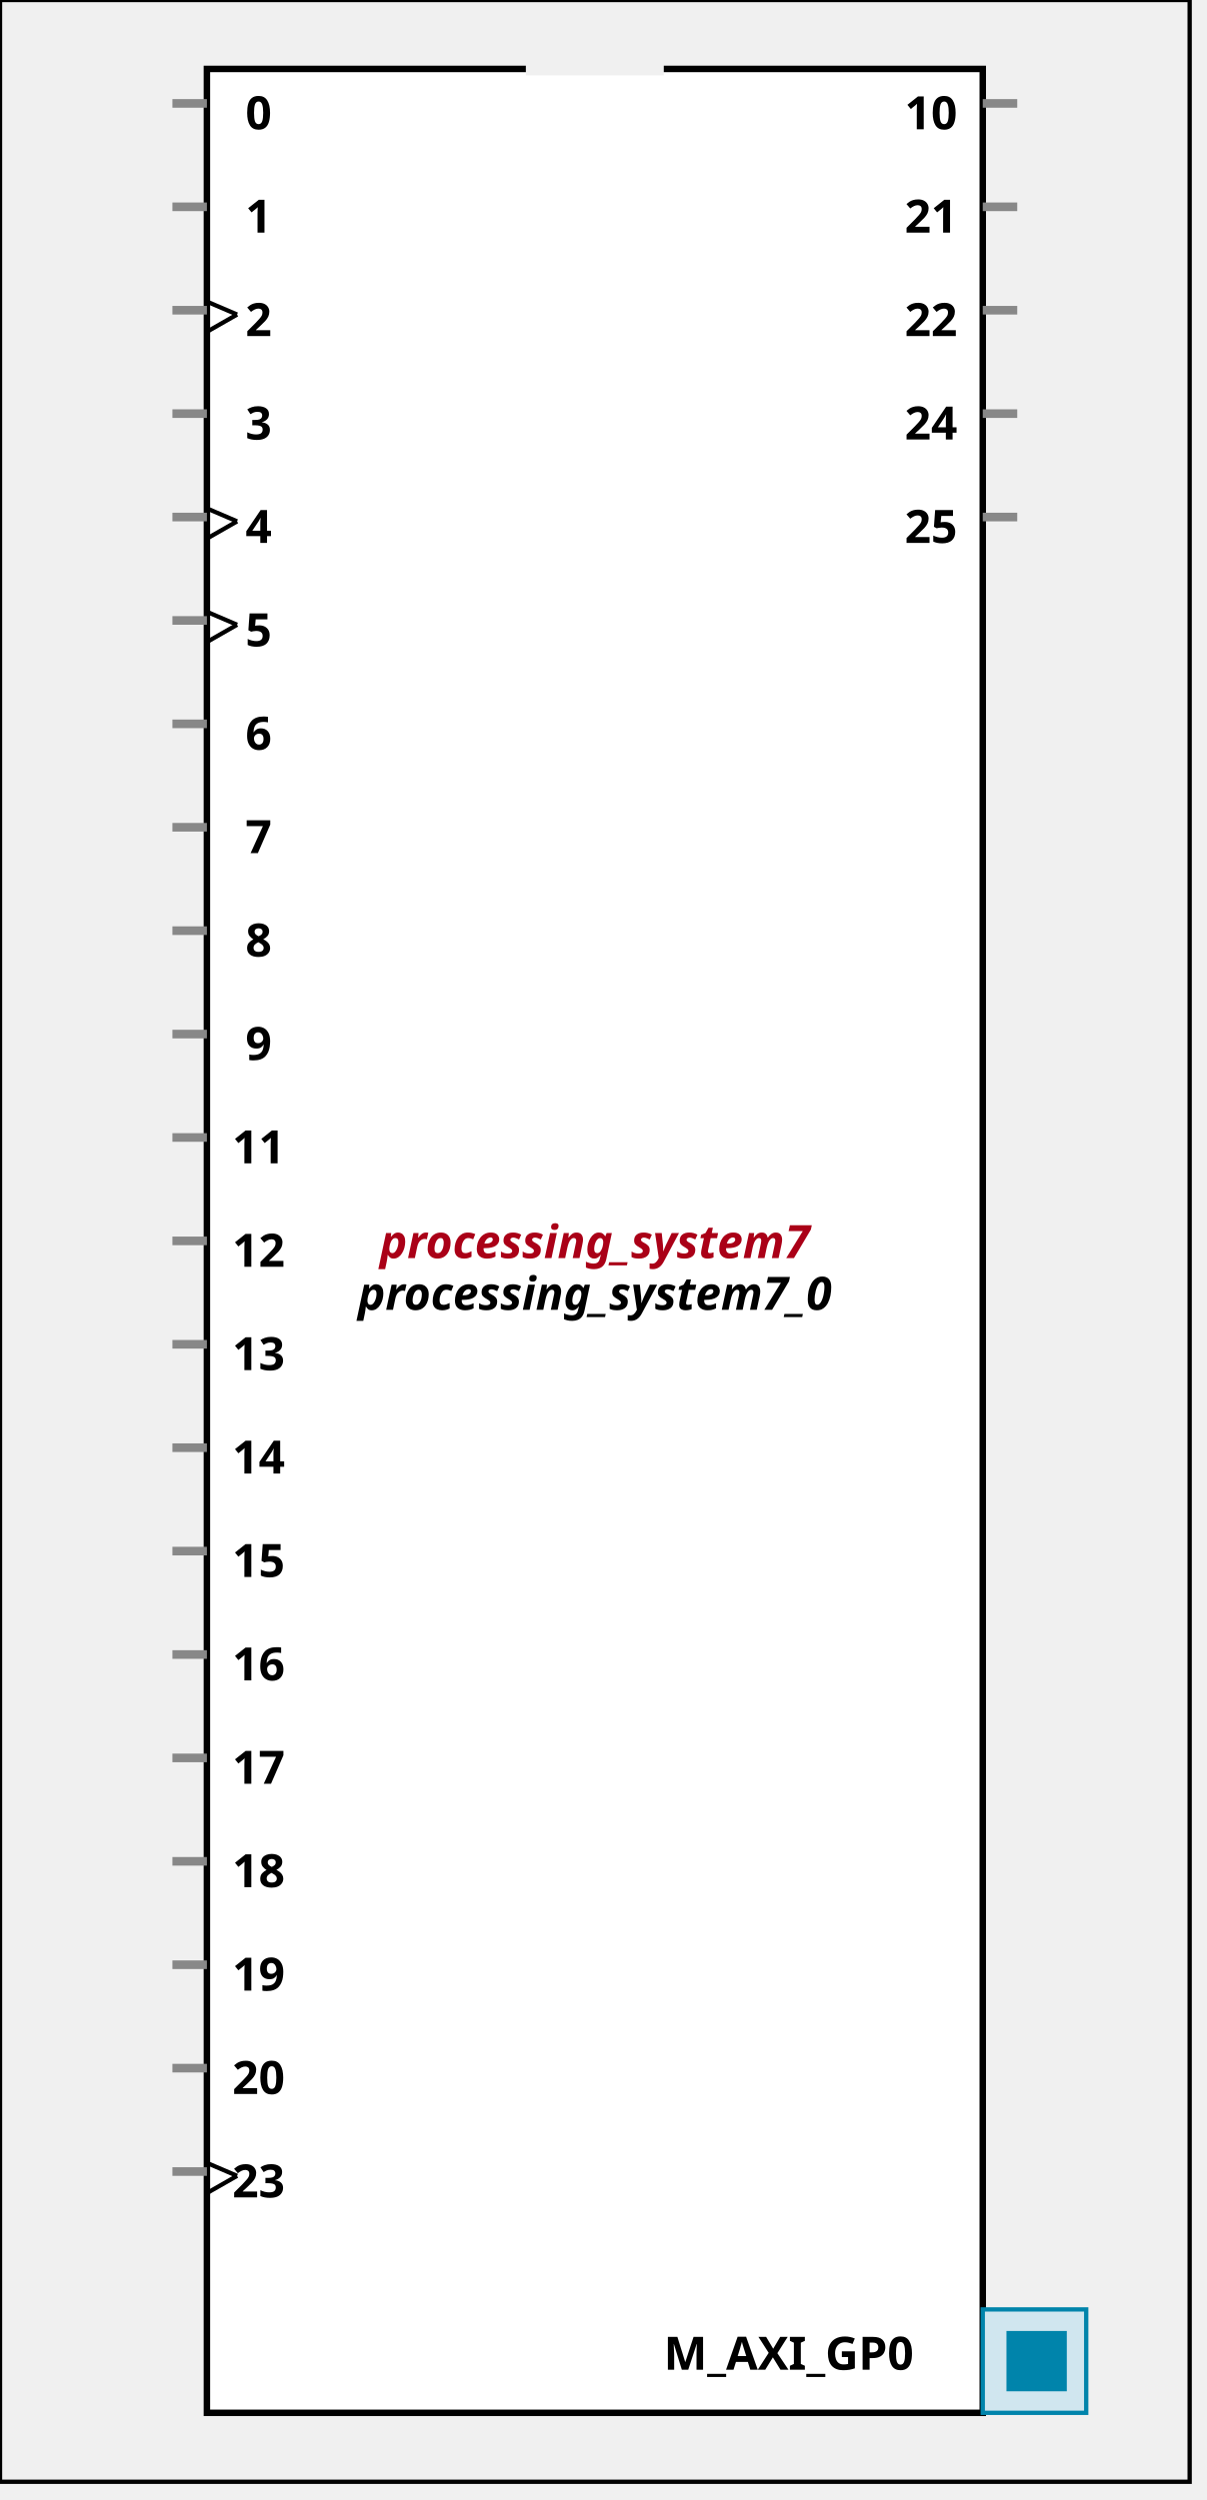
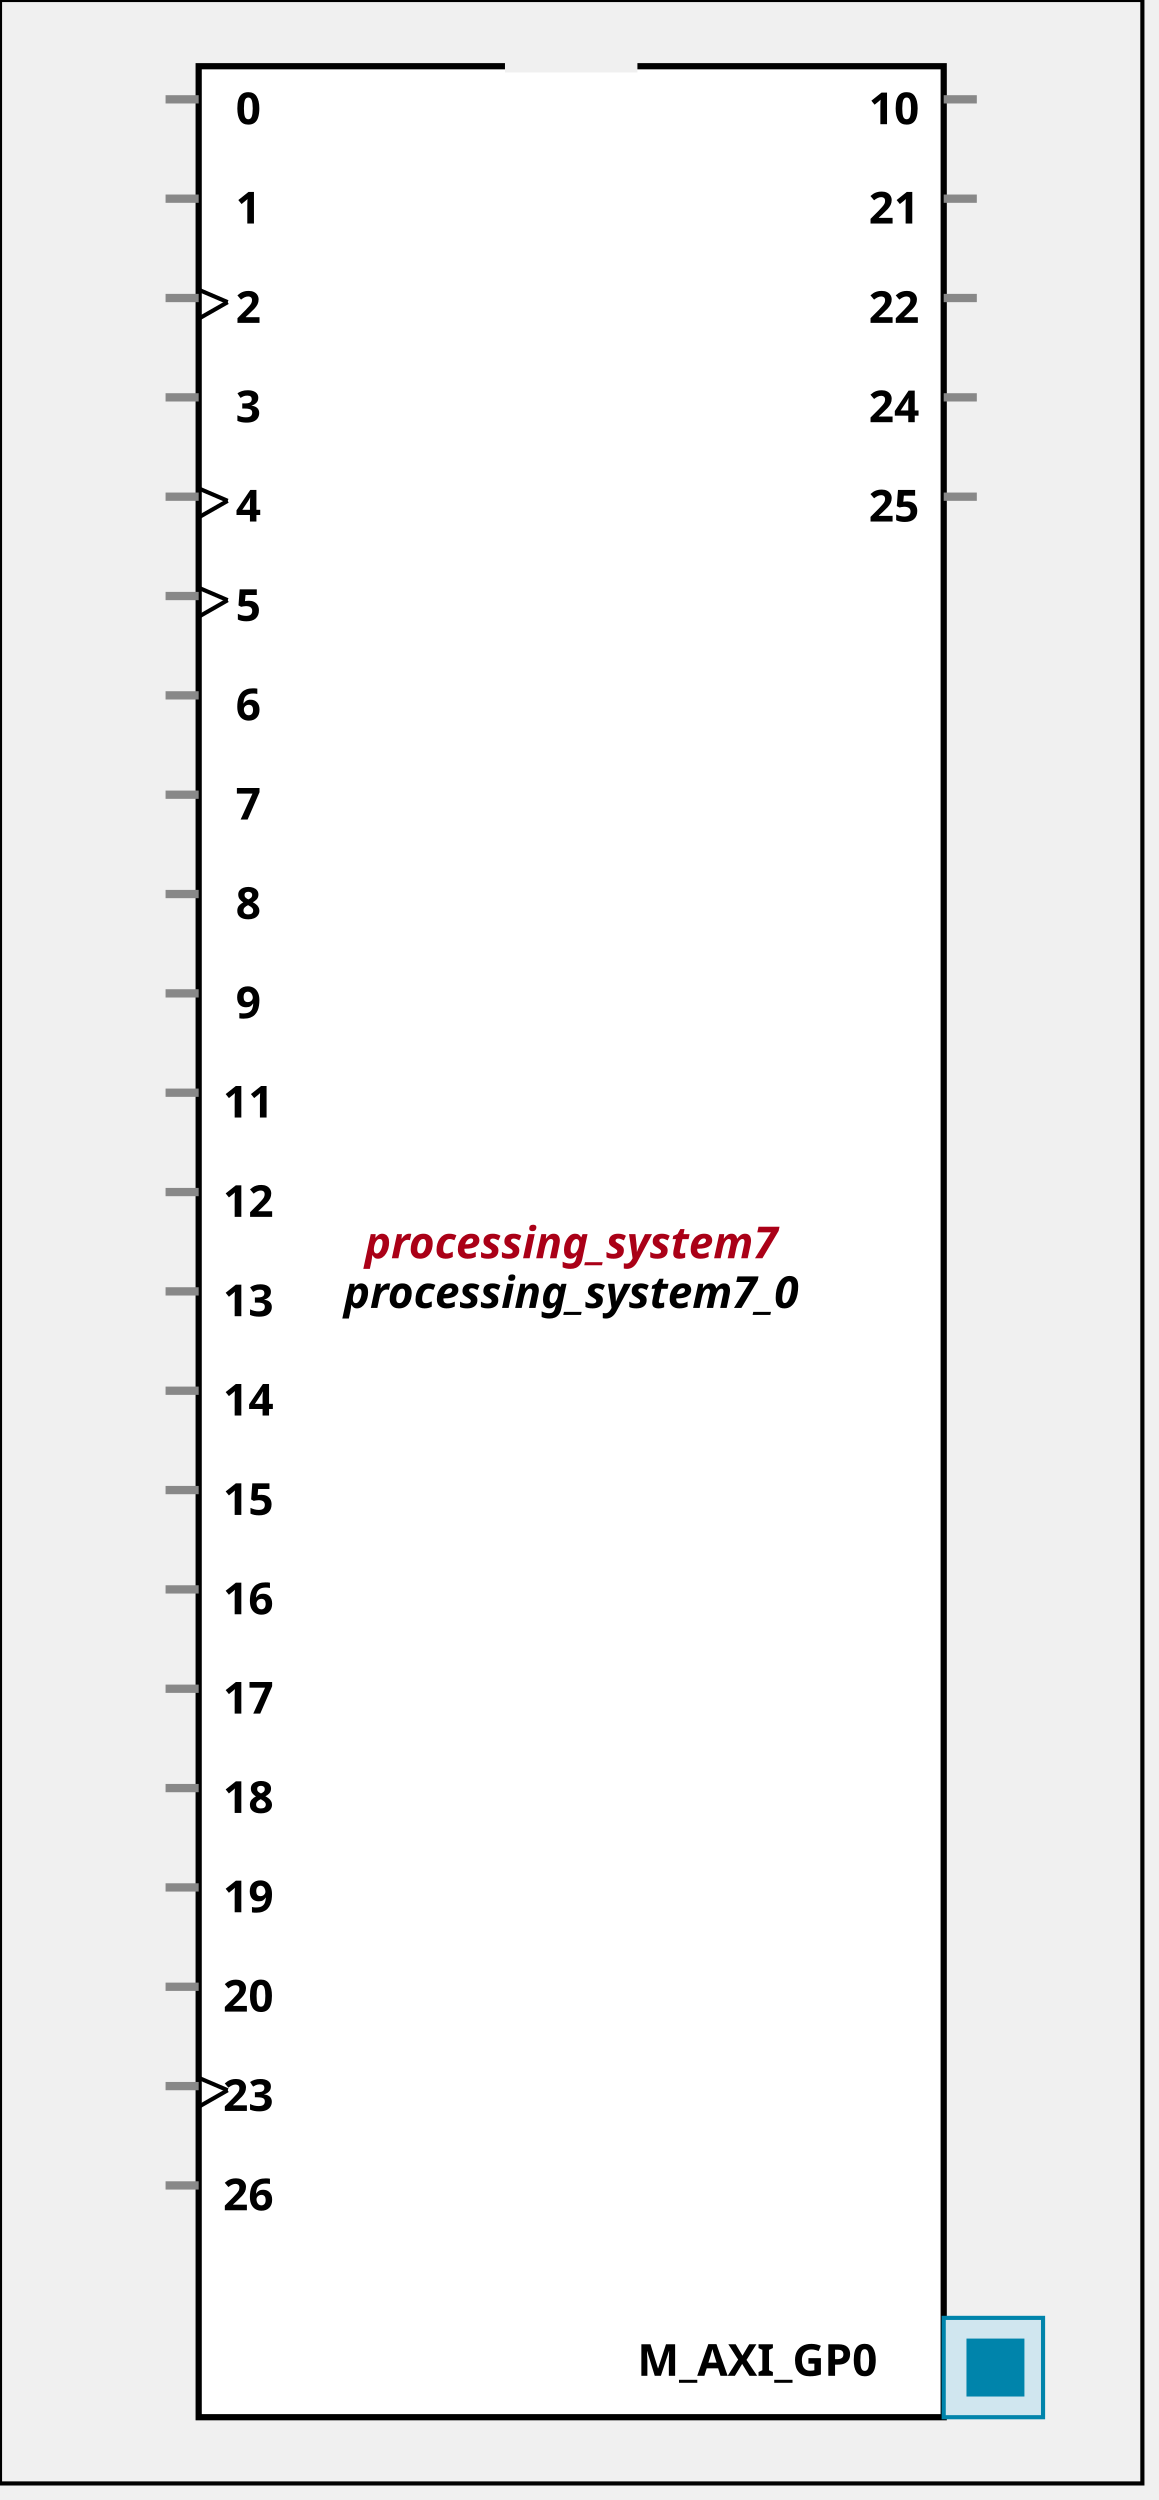
- <svg xmlns:xlink="http://www.w3.org/1999/xlink" width="280" height="580">
+ <svg xmlns:xlink="http://www.w3.org/1999/xlink" width="280" height="604">
  <defs>
    <g id="AXI_BifLabel">
      <rect x="0" y="0" rx="3" ry="3" width="32" height="16" style="fill:#0084AB; stroke:black; stroke-width:1" />
    </g>
    <g id="AXI_busconn_SLAVE">
      <circle cx="12" cy="12" r="12" style="fill:#D0E6EF; stroke:#0084AB; stroke-width:1" />
      <circle cx="12.5" cy="12" r="7" style="fill:#0084AB; stroke:none;" />
    </g>
    <g id="AXI_busconn_MASTER">
      <rect x="0" y="0" width="24" height="24" style="fill:#D0E6EF; stroke:#0084AB; stroke-width:1" />
      <rect x="5.5" y="5" width="14" height="14" style="fill:#0084AB; stroke:none;" />
    </g>
    <g id="KEY_BifLabel">
      <rect x="0" y="0" rx="3" ry="3" width="32" height="16" style="fill:#444444; stroke:black; stroke-width:1" />
    </g>
    <g id="KEY_busconn_SLAVE">
      <circle cx="12" cy="12" r="12" style="fill:#888888; stroke:#444444; stroke-width:1" />
      <circle cx="12.5" cy="12" r="7" style="fill:#444444; stroke:none;" />
    </g>
    <g id="KEY_busconn_MASTER">
      <rect x="0" y="0" width="24" height="24" style="fill:#888888; stroke:#444444; stroke-width:1" />
      <rect x="5.5" y="5" width="14" height="14" style="fill:#444444; stroke:none;" />
    </g>
    <g id="KEY_busconn_MASTER_SLAVE">
      <circle cx="12" cy="12" r="12" style="fill:#888888; stroke:#444444; stroke-width:1" />
      <circle cx="12.5" cy="12" r="7" style="fill:#444444; stroke:none;" />
      <rect x="0" y="12" width="24" height="12" style="fill:#888888; stroke:#444444; stroke-width:1" />
      <rect x="5.5" y="12" width="14" height="7" style="fill:#444444; stroke:none;" />
    </g>
    <g id="KEY_busconn_TARGET">
      <circle cx="12" cy="12" r="12" style="fill:#888888; stroke:#444444; stroke-width:1" />
      <circle cx="12.5" cy="12" r="7" style="fill:#444444; stroke:none;" />
    </g>
    <g id="KEY_busconn_INITIATOR">
      <rect x="0" y="0" width="24" height="24" style="fill:#888888; stroke:#444444; stroke-width:1" />
      <rect x="5.5" y="5" width="14" height="14" style="fill:#444444; stroke:none;" />
    </g>
    <g id="KEY_busconn_MONITOR">
      <rect x="0" y="0.5" width="24" height="7" style="fill:#444444; stroke:none;" />
      <rect x="0" y="16" width="24" height="7" style="fill:#444444; stroke:none;" />
    </g>
    <g id="KEY_busconn_USER">
      <circle cx="12" cy="12" r="12" style="fill:#888888; stroke:#444444; stroke-width:1" />
      <circle cx="12.5" cy="12" r="7" style="fill:#444444; stroke:none;" />
    </g>
    <g id="KEY_busconn_TRANSPARENT">
      <circle cx="12" cy="12" r="12" style="fill:#FFFFFF; stroke:#444444; stroke-width:1" />
      <circle cx="12.5" cy="12" r="7" style="fill:#FFFFFF; stroke:none;" />
    </g>
    <g id="HCurve" overflow="visible">
      <path d="m 0  0,      a 16 16, 0,0,0, 32,0,     z" style="fill:#F0F0F0;fill-opacity:1;stroke:black;stroke-width:1.5" />
      <line x1="0" y1="0" x2="32" y2="0" style="stroke:#F0F0F0;stroke-width:3" />
    </g>
    <g id="IPD_StandardBody">
-       <rect x="0" y="0" width="276" height="576" style="fill:#F0F0F0;fill-opacity: 1.0; stroke:#000000; stroke-width:1" />
-       <rect x="48" y="16" width="180" height="544" style="fill:#FFFFFF; fill-opacity: 1.0; stroke:#000000; stroke-width:1.5" />
+       <rect x="0" y="0" width="276" height="600" style="fill:#F0F0F0;fill-opacity: 1.0; stroke:#000000; stroke-width:1" />
+       <rect x="48" y="16" width="180" height="568" style="fill:#FFFFFF; fill-opacity: 1.0; stroke:#000000; stroke-width:1.5" />
      <use x="122" y="16" xlink:href="#HCurve" />
    </g>
    <g id="IPD_PORT">
      <rect width="8" height="8" style="fill:#888888;stroke-width:1;stroke:black;" />
    </g>
    <g id="IPD_SPort">
      <line x1="0" y1="0" x2="8" y2="0" style="stroke:#888888;stroke-width:2;stroke-opacity:1" />
    </g>
    <g id="IPD_PortClk">
      <line x1="0" y1="0" x2="7" y2="3" style="stroke:#000000;stroke-width:1;stroke-opacity:1" />
      <line x1="7" y1="3" x2="0" y2="7" style="stroke:#000000;stroke-width:1;stroke-opacity:1" />
    </g>
  </defs>
  <use x="0" y="0" xlink:href="#IPD_StandardBody" />
-   <text x="138" y="292" fill="#AA0017" stroke="none" font-size="8pt" font-style="italic" font-weight="bold" text-anchor="middle" font-family="Verdana Arial Helvetica san-serif">processing_system7</text>
-   <text x="138" y="304" fill="#000000" stroke="none" font-size="8pt" font-style="italic" font-weight="bold" text-anchor="middle" font-family="Courier Arial Helvetica san-serif">processing_system7_0</text>
+   <text x="138" y="304" fill="#AA0017" stroke="none" font-size="8pt" font-style="italic" font-weight="bold" text-anchor="middle" font-family="Verdana Arial Helvetica san-serif">processing_system7</text>
+   <text x="138" y="316" fill="#000000" stroke="none" font-size="8pt" font-style="italic" font-weight="bold" text-anchor="middle" font-family="Courier Arial Helvetica san-serif">processing_system7_0</text>
  <use x="40" y="24" xlink:href="#IPD_SPort" />
  <text x="60" y="30" fill="#000000" stroke="none" font-size="8pt" font-style="normal" font-weight="bold" text-anchor="middle" font-family="Verdana Arial Helvetica san-serif">0</text>
  <use x="40" y="48" xlink:href="#IPD_SPort" />
  <text x="60" y="54" fill="#000000" stroke="none" font-size="8pt" font-style="normal" font-weight="bold" text-anchor="middle" font-family="Verdana Arial Helvetica san-serif">1</text>
  <use x="40" y="72" xlink:href="#IPD_SPort" />
  <use x="48" y="70" xlink:href="#IPD_PortClk" />
  <text x="60" y="78" fill="#000000" stroke="none" font-size="8pt" font-style="normal" font-weight="bold" text-anchor="middle" font-family="Verdana Arial Helvetica san-serif">2</text>
  <use x="40" y="96" xlink:href="#IPD_SPort" />
  <text x="60" y="102" fill="#000000" stroke="none" font-size="8pt" font-style="normal" font-weight="bold" text-anchor="middle" font-family="Verdana Arial Helvetica san-serif">3</text>
  <use x="40" y="120" xlink:href="#IPD_SPort" />
  <use x="48" y="118" xlink:href="#IPD_PortClk" />
  <text x="60" y="126" fill="#000000" stroke="none" font-size="8pt" font-style="normal" font-weight="bold" text-anchor="middle" font-family="Verdana Arial Helvetica san-serif">4</text>
  <use x="40" y="144" xlink:href="#IPD_SPort" />
  <use x="48" y="142" xlink:href="#IPD_PortClk" />
  <text x="60" y="150" fill="#000000" stroke="none" font-size="8pt" font-style="normal" font-weight="bold" text-anchor="middle" font-family="Verdana Arial Helvetica san-serif">5</text>
  <use x="40" y="168" xlink:href="#IPD_SPort" />
  <text x="60" y="174" fill="#000000" stroke="none" font-size="8pt" font-style="normal" font-weight="bold" text-anchor="middle" font-family="Verdana Arial Helvetica san-serif">6</text>
  <use x="40" y="192" xlink:href="#IPD_SPort" />
  <text x="60" y="198" fill="#000000" stroke="none" font-size="8pt" font-style="normal" font-weight="bold" text-anchor="middle" font-family="Verdana Arial Helvetica san-serif">7</text>
  <use x="40" y="216" xlink:href="#IPD_SPort" />
  <text x="60" y="222" fill="#000000" stroke="none" font-size="8pt" font-style="normal" font-weight="bold" text-anchor="middle" font-family="Verdana Arial Helvetica san-serif">8</text>
  <use x="40" y="240" xlink:href="#IPD_SPort" />
  <text x="60" y="246" fill="#000000" stroke="none" font-size="8pt" font-style="normal" font-weight="bold" text-anchor="middle" font-family="Verdana Arial Helvetica san-serif">9</text>
  <use x="40" y="264" xlink:href="#IPD_SPort" />
  <text x="60" y="270" fill="#000000" stroke="none" font-size="8pt" font-style="normal" font-weight="bold" text-anchor="middle" font-family="Verdana Arial Helvetica san-serif">11</text>
  <use x="40" y="288" xlink:href="#IPD_SPort" />
  <text x="60" y="294" fill="#000000" stroke="none" font-size="8pt" font-style="normal" font-weight="bold" text-anchor="middle" font-family="Verdana Arial Helvetica san-serif">12</text>
  <use x="40" y="312" xlink:href="#IPD_SPort" />
  <text x="60" y="318" fill="#000000" stroke="none" font-size="8pt" font-style="normal" font-weight="bold" text-anchor="middle" font-family="Verdana Arial Helvetica san-serif">13</text>
  <use x="40" y="336" xlink:href="#IPD_SPort" />
  <text x="60" y="342" fill="#000000" stroke="none" font-size="8pt" font-style="normal" font-weight="bold" text-anchor="middle" font-family="Verdana Arial Helvetica san-serif">14</text>
  <use x="40" y="360" xlink:href="#IPD_SPort" />
  <text x="60" y="366" fill="#000000" stroke="none" font-size="8pt" font-style="normal" font-weight="bold" text-anchor="middle" font-family="Verdana Arial Helvetica san-serif">15</text>
  <use x="40" y="384" xlink:href="#IPD_SPort" />
  <text x="60" y="390" fill="#000000" stroke="none" font-size="8pt" font-style="normal" font-weight="bold" text-anchor="middle" font-family="Verdana Arial Helvetica san-serif">16</text>
  <use x="40" y="408" xlink:href="#IPD_SPort" />
  <text x="60" y="414" fill="#000000" stroke="none" font-size="8pt" font-style="normal" font-weight="bold" text-anchor="middle" font-family="Verdana Arial Helvetica san-serif">17</text>
  <use x="40" y="432" xlink:href="#IPD_SPort" />
  <text x="60" y="438" fill="#000000" stroke="none" font-size="8pt" font-style="normal" font-weight="bold" text-anchor="middle" font-family="Verdana Arial Helvetica san-serif">18</text>
  <use x="40" y="456" xlink:href="#IPD_SPort" />
  <text x="60" y="462" fill="#000000" stroke="none" font-size="8pt" font-style="normal" font-weight="bold" text-anchor="middle" font-family="Verdana Arial Helvetica san-serif">19</text>
  <use x="40" y="480" xlink:href="#IPD_SPort" />
  <text x="60" y="486" fill="#000000" stroke="none" font-size="8pt" font-style="normal" font-weight="bold" text-anchor="middle" font-family="Verdana Arial Helvetica san-serif">20</text>
  <use x="40" y="504" xlink:href="#IPD_SPort" />
  <use x="48" y="502" xlink:href="#IPD_PortClk" />
  <text x="60" y="510" fill="#000000" stroke="none" font-size="8pt" font-style="normal" font-weight="bold" text-anchor="middle" font-family="Verdana Arial Helvetica san-serif">23</text>
+   <use x="40" y="528" xlink:href="#IPD_SPort" />
+   <text x="60" y="534" fill="#000000" stroke="none" font-size="8pt" font-style="normal" font-weight="bold" text-anchor="middle" font-family="Verdana Arial Helvetica san-serif">26</text>
  <use x="228" y="24" xlink:href="#IPD_SPort" />
  <text x="216" y="30" fill="#000000" stroke="none" font-size="8pt" font-style="normal" font-weight="bold" text-anchor="middle" font-family="Verdana Arial Helvetica san-serif">10</text>
  <use x="228" y="48" xlink:href="#IPD_SPort" />
  <text x="216" y="54" fill="#000000" stroke="none" font-size="8pt" font-style="normal" font-weight="bold" text-anchor="middle" font-family="Verdana Arial Helvetica san-serif">21</text>
  <use x="228" y="72" xlink:href="#IPD_SPort" />
  <text x="216" y="78" fill="#000000" stroke="none" font-size="8pt" font-style="normal" font-weight="bold" text-anchor="middle" font-family="Verdana Arial Helvetica san-serif">22</text>
  <use x="228" y="96" xlink:href="#IPD_SPort" />
  <text x="216" y="102" fill="#000000" stroke="none" font-size="8pt" font-style="normal" font-weight="bold" text-anchor="middle" font-family="Verdana Arial Helvetica san-serif">24</text>
  <use x="228" y="120" xlink:href="#IPD_SPort" />
  <text x="216" y="126" fill="#000000" stroke="none" font-size="8pt" font-style="normal" font-weight="bold" text-anchor="middle" font-family="Verdana Arial Helvetica san-serif">25</text>
-   <use x="228" y="536" xlink:href="#AXI_busconn_MASTER" />
-   <text x="154" y="550" fill="#000000" stroke="none" font-size="8pt" font-style="normal" font-weight="bold" font-family="Verdana Arial Helvetica san-serif">M_AXI_GP0</text>
+   <use x="228" y="560" xlink:href="#AXI_busconn_MASTER" />
+   <text x="154" y="574" fill="#000000" stroke="none" font-size="8pt" font-style="normal" font-weight="bold" font-family="Verdana Arial Helvetica san-serif">M_AXI_GP0</text>
</svg>
